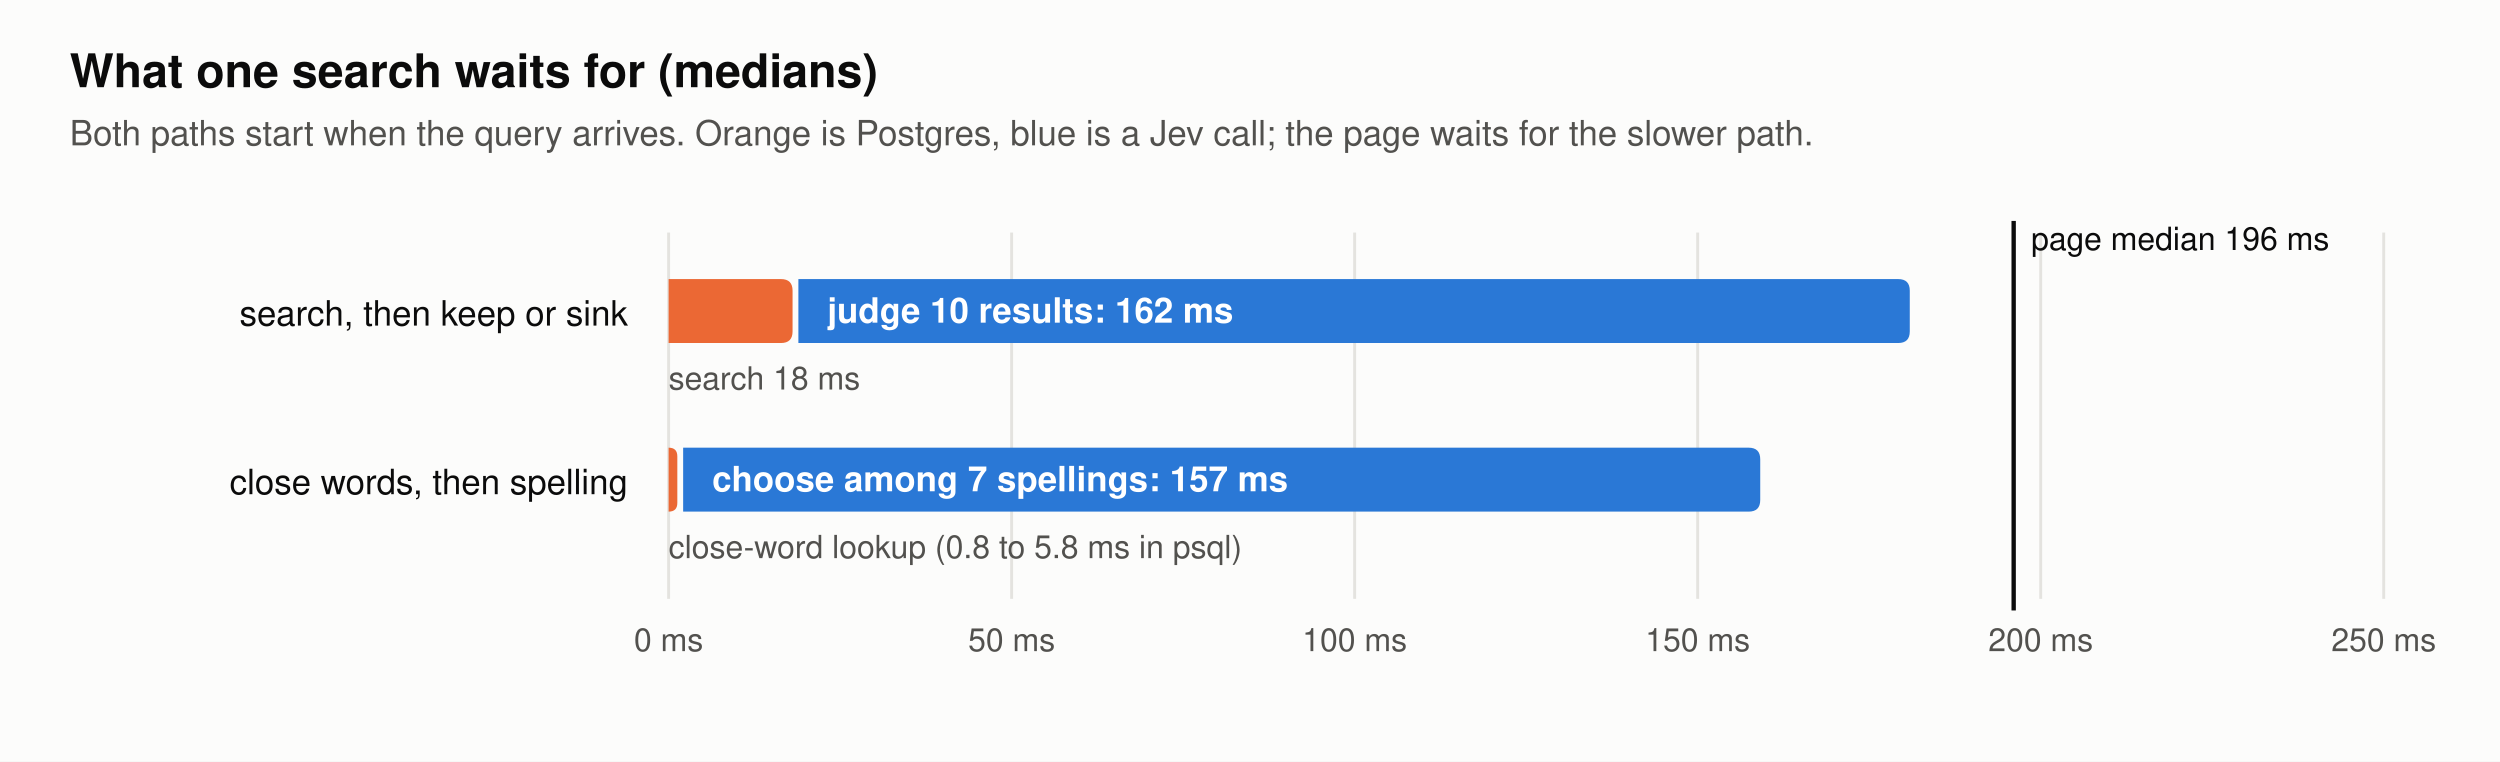
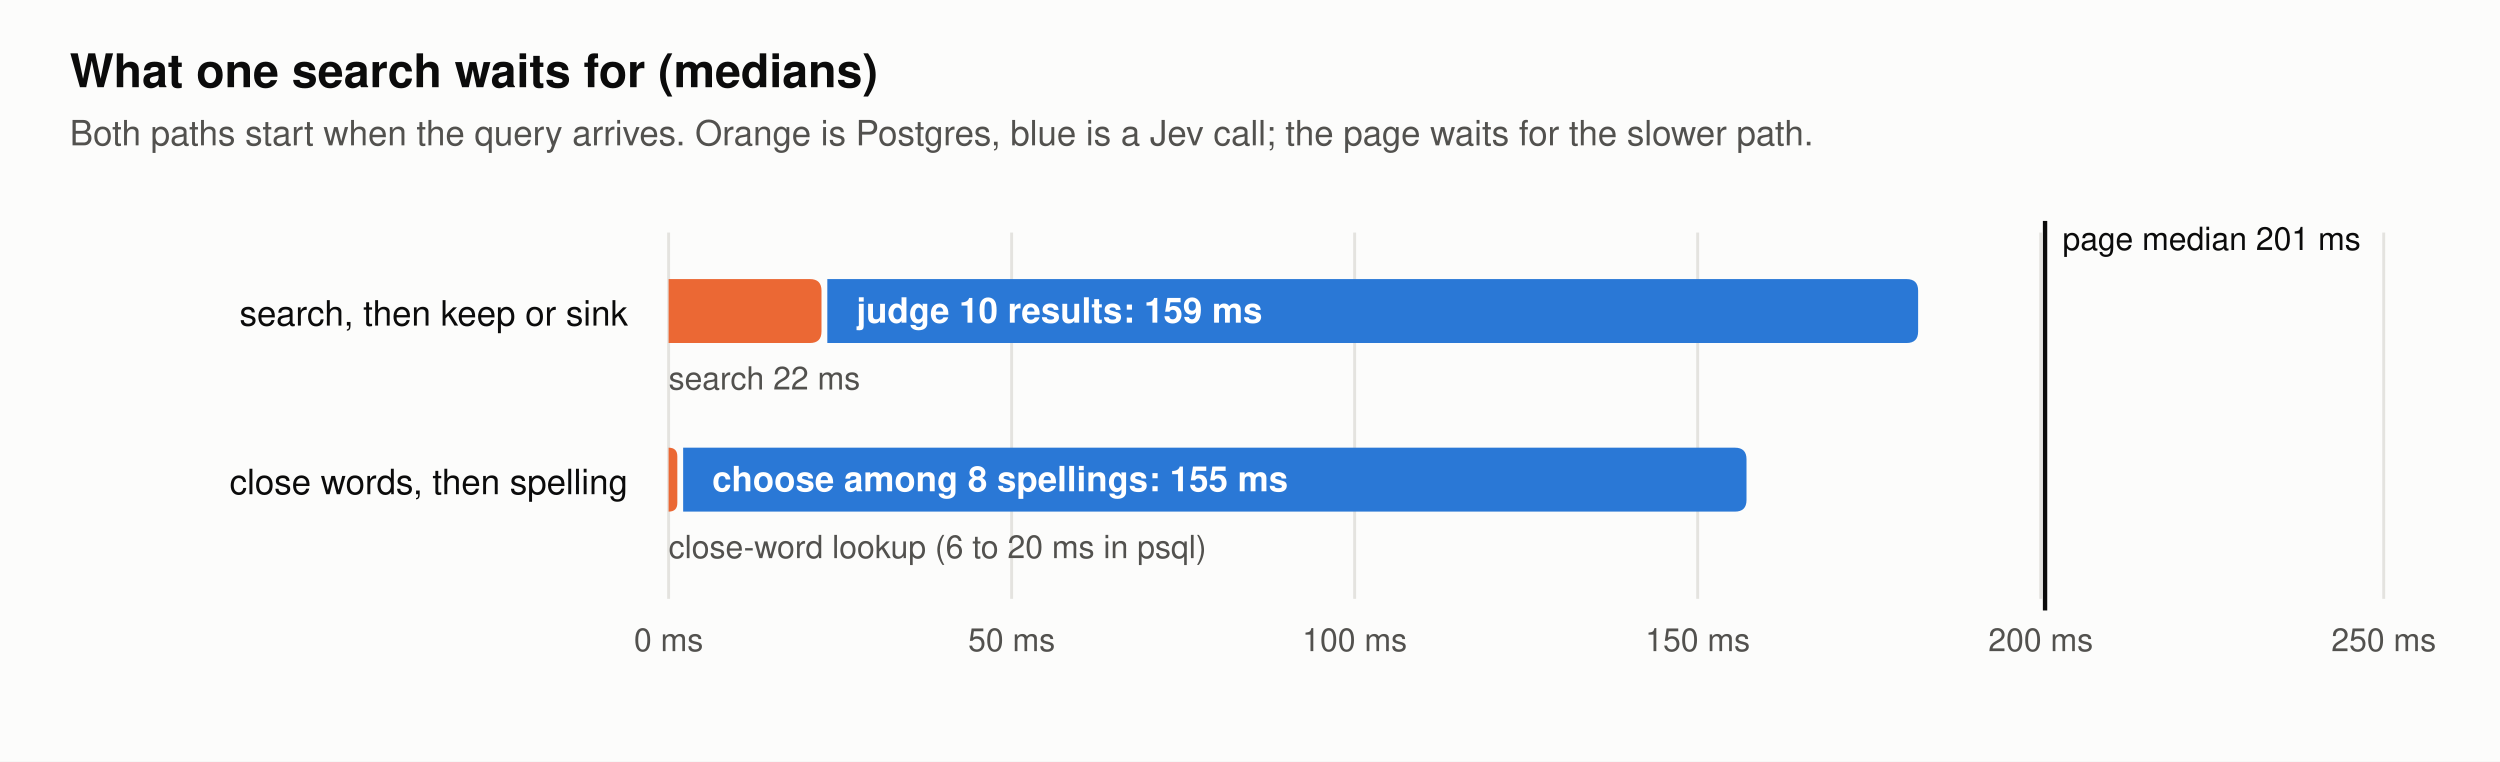
<svg xmlns="http://www.w3.org/2000/svg" width="860" height="262" viewBox="0 0 860 262" role="img" font-family="-apple-system, 'Segoe UI', Helvetica, Arial, sans-serif">
  <rect width="860" height="262" fill="#fcfcfb" />
  <text x="24.0" y="30.0" font-size="16" fill="#0b0b0b" font-weight="600">What one search waits for (medians)</text>
  <text x="24.0" y="50.0" font-size="12" fill="#52514e">Both paths start when the query arrives. Orange is Postgres, blue is a Jev call; the page waits for the slower path.</text>
  <line x1="230.0" y1="80.0" x2="230.0" y2="206.0" stroke="#e4e3df" stroke-width="1" />
  <text x="230.0" y="224.0" font-size="11" fill="#52514e" text-anchor="middle">0 ms</text>
  <line x1="348.0" y1="80.0" x2="348.0" y2="206.0" stroke="#e4e3df" stroke-width="1" />
  <text x="348.0" y="224.0" font-size="11" fill="#52514e" text-anchor="middle">50 ms</text>
  <line x1="466.0" y1="80.0" x2="466.0" y2="206.0" stroke="#e4e3df" stroke-width="1" />
  <text x="466.0" y="224.0" font-size="11" fill="#52514e" text-anchor="middle">100 ms</text>
  <line x1="584.0" y1="80.0" x2="584.0" y2="206.0" stroke="#e4e3df" stroke-width="1" />
  <text x="584.0" y="224.0" font-size="11" fill="#52514e" text-anchor="middle">150 ms</text>
  <line x1="702.0" y1="80.0" x2="702.0" y2="206.0" stroke="#e4e3df" stroke-width="1" />
  <text x="702.0" y="224.0" font-size="11" fill="#52514e" text-anchor="middle">200 ms</text>
  <line x1="820.0" y1="80.0" x2="820.0" y2="206.0" stroke="#e4e3df" stroke-width="1" />
  <text x="820.0" y="224.0" font-size="11" fill="#52514e" text-anchor="middle">250 ms</text>
  <text x="216.0" y="112.0" font-size="12" fill="#0b0b0b" text-anchor="end">search, then keep or sink</text>
-   <path d="M230,96H268.644Q272.644,96 272.644,100V114Q272.644,118 268.644,118H230Z" fill="#eb6834" />
-   <path d="M274.644,96H652.964Q656.964,96 656.964,100V114Q656.964,118 652.964,118H274.644Z" fill="#2a78d6" />
-   <text x="284.6" y="111.0" font-size="12" fill="#ffffff" font-weight="600">judge 10 results: 162 ms</text>
-   <text x="230.0" y="134.0" font-size="11" fill="#52514e">search 18 ms</text>
+   <path d="M230,96H278.595Q282.595,96 282.595,100V114Q282.595,118 278.595,118H230Z" fill="#eb6834" />
+   <path d="M284.595,96H655.835Q659.835,96 659.835,100V114Q659.835,118 655.835,118H284.595Z" fill="#2a78d6" />
+   <text x="294.6" y="111.0" font-size="12" fill="#ffffff" font-weight="600">judge 10 results: 159 ms</text>
+   <text x="230.0" y="134.0" font-size="11" fill="#52514e">search 22 ms</text>
  <text x="216.0" y="170.0" font-size="12" fill="#0b0b0b" text-anchor="end">close words, then spelling</text>
  <path d="M230,154H230Q233,154 233,157V173Q233,176 230,176H230Z" fill="#eb6834" />
-   <path d="M235,154H601.52Q605.52,154 605.52,158V172Q605.52,176 601.52,176H235Z" fill="#2a78d6" />
-   <text x="245.0" y="169.0" font-size="12" fill="#ffffff" font-weight="600">choose among 7 spellings: 157 ms</text>
-   <text x="230.0" y="192.0" font-size="11" fill="#52514e">close-word lookup (0.8 to 5.8 ms in psql)</text>
-   <line x1="692.7" y1="76.0" x2="692.7" y2="210.0" stroke="#0b0b0b" stroke-width="1.5" />
-   <text x="698.7" y="86.0" font-size="11" fill="#0b0b0b">page median 196 ms</text>
+   <path d="M235,154H596.8Q600.8,154 600.8,158V172Q600.8,176 596.8,176H235Z" fill="#2a78d6" />
+   <text x="245.0" y="169.0" font-size="12" fill="#ffffff" font-weight="600">choose among 8 spellings: 155 ms</text>
+   <text x="230.0" y="192.0" font-size="11" fill="#52514e">close-word lookup (6 to 20 ms in psql)</text>
+   <line x1="703.5" y1="76.0" x2="703.5" y2="210.0" stroke="#0b0b0b" stroke-width="1.5" />
+   <text x="709.5" y="86.0" font-size="11" fill="#0b0b0b">page median 201 ms</text>
</svg>
